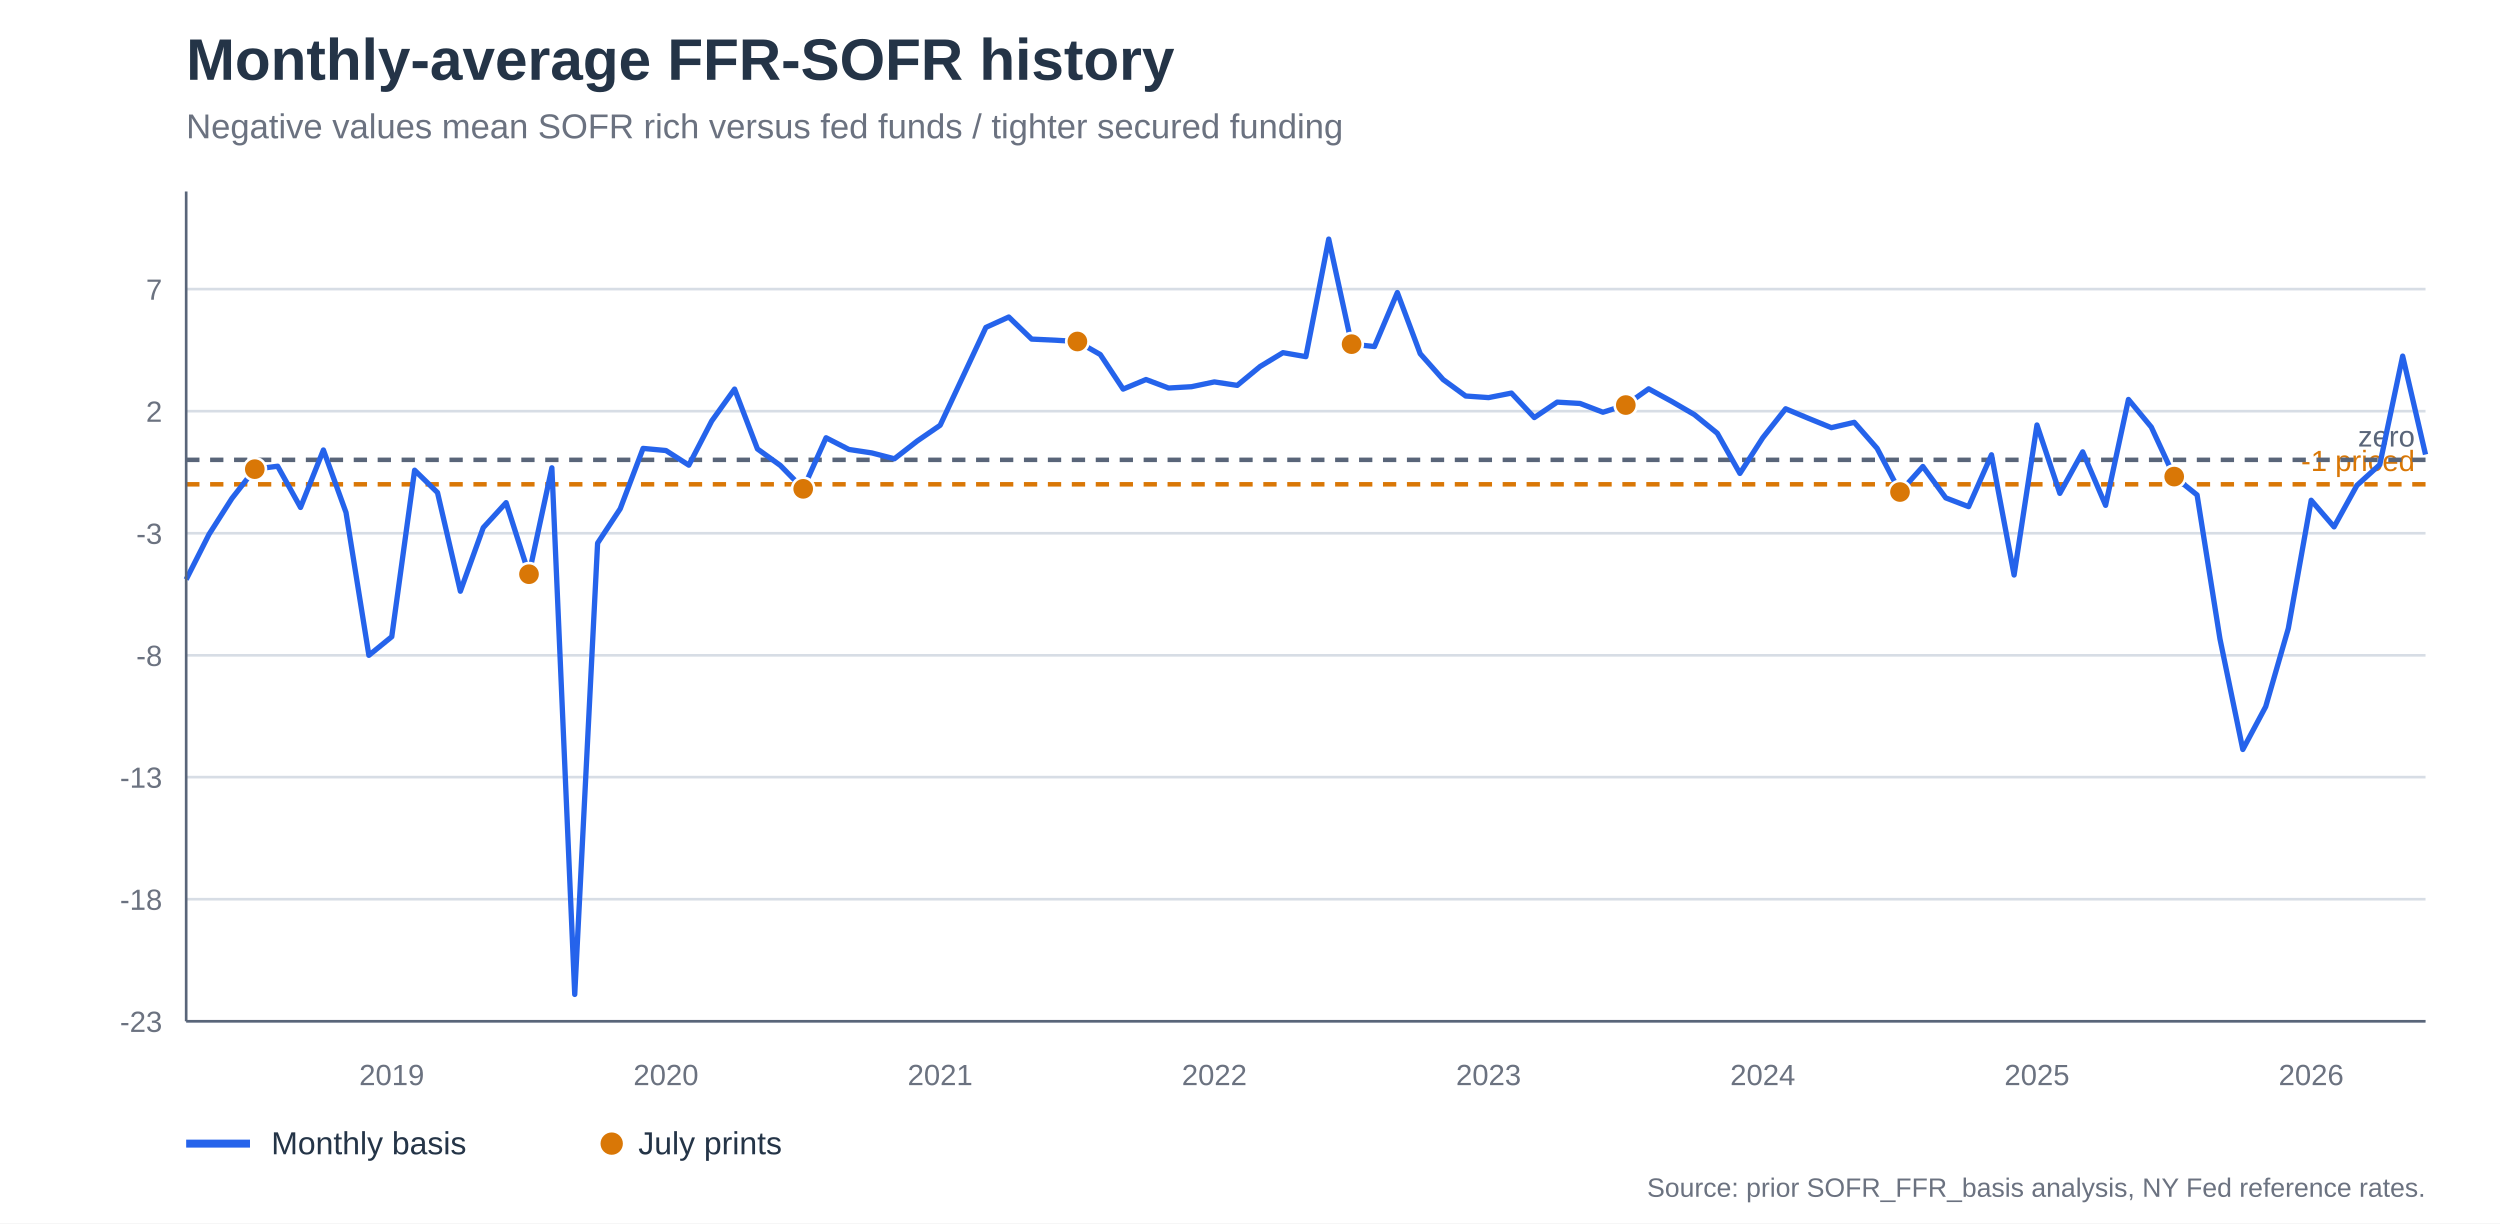
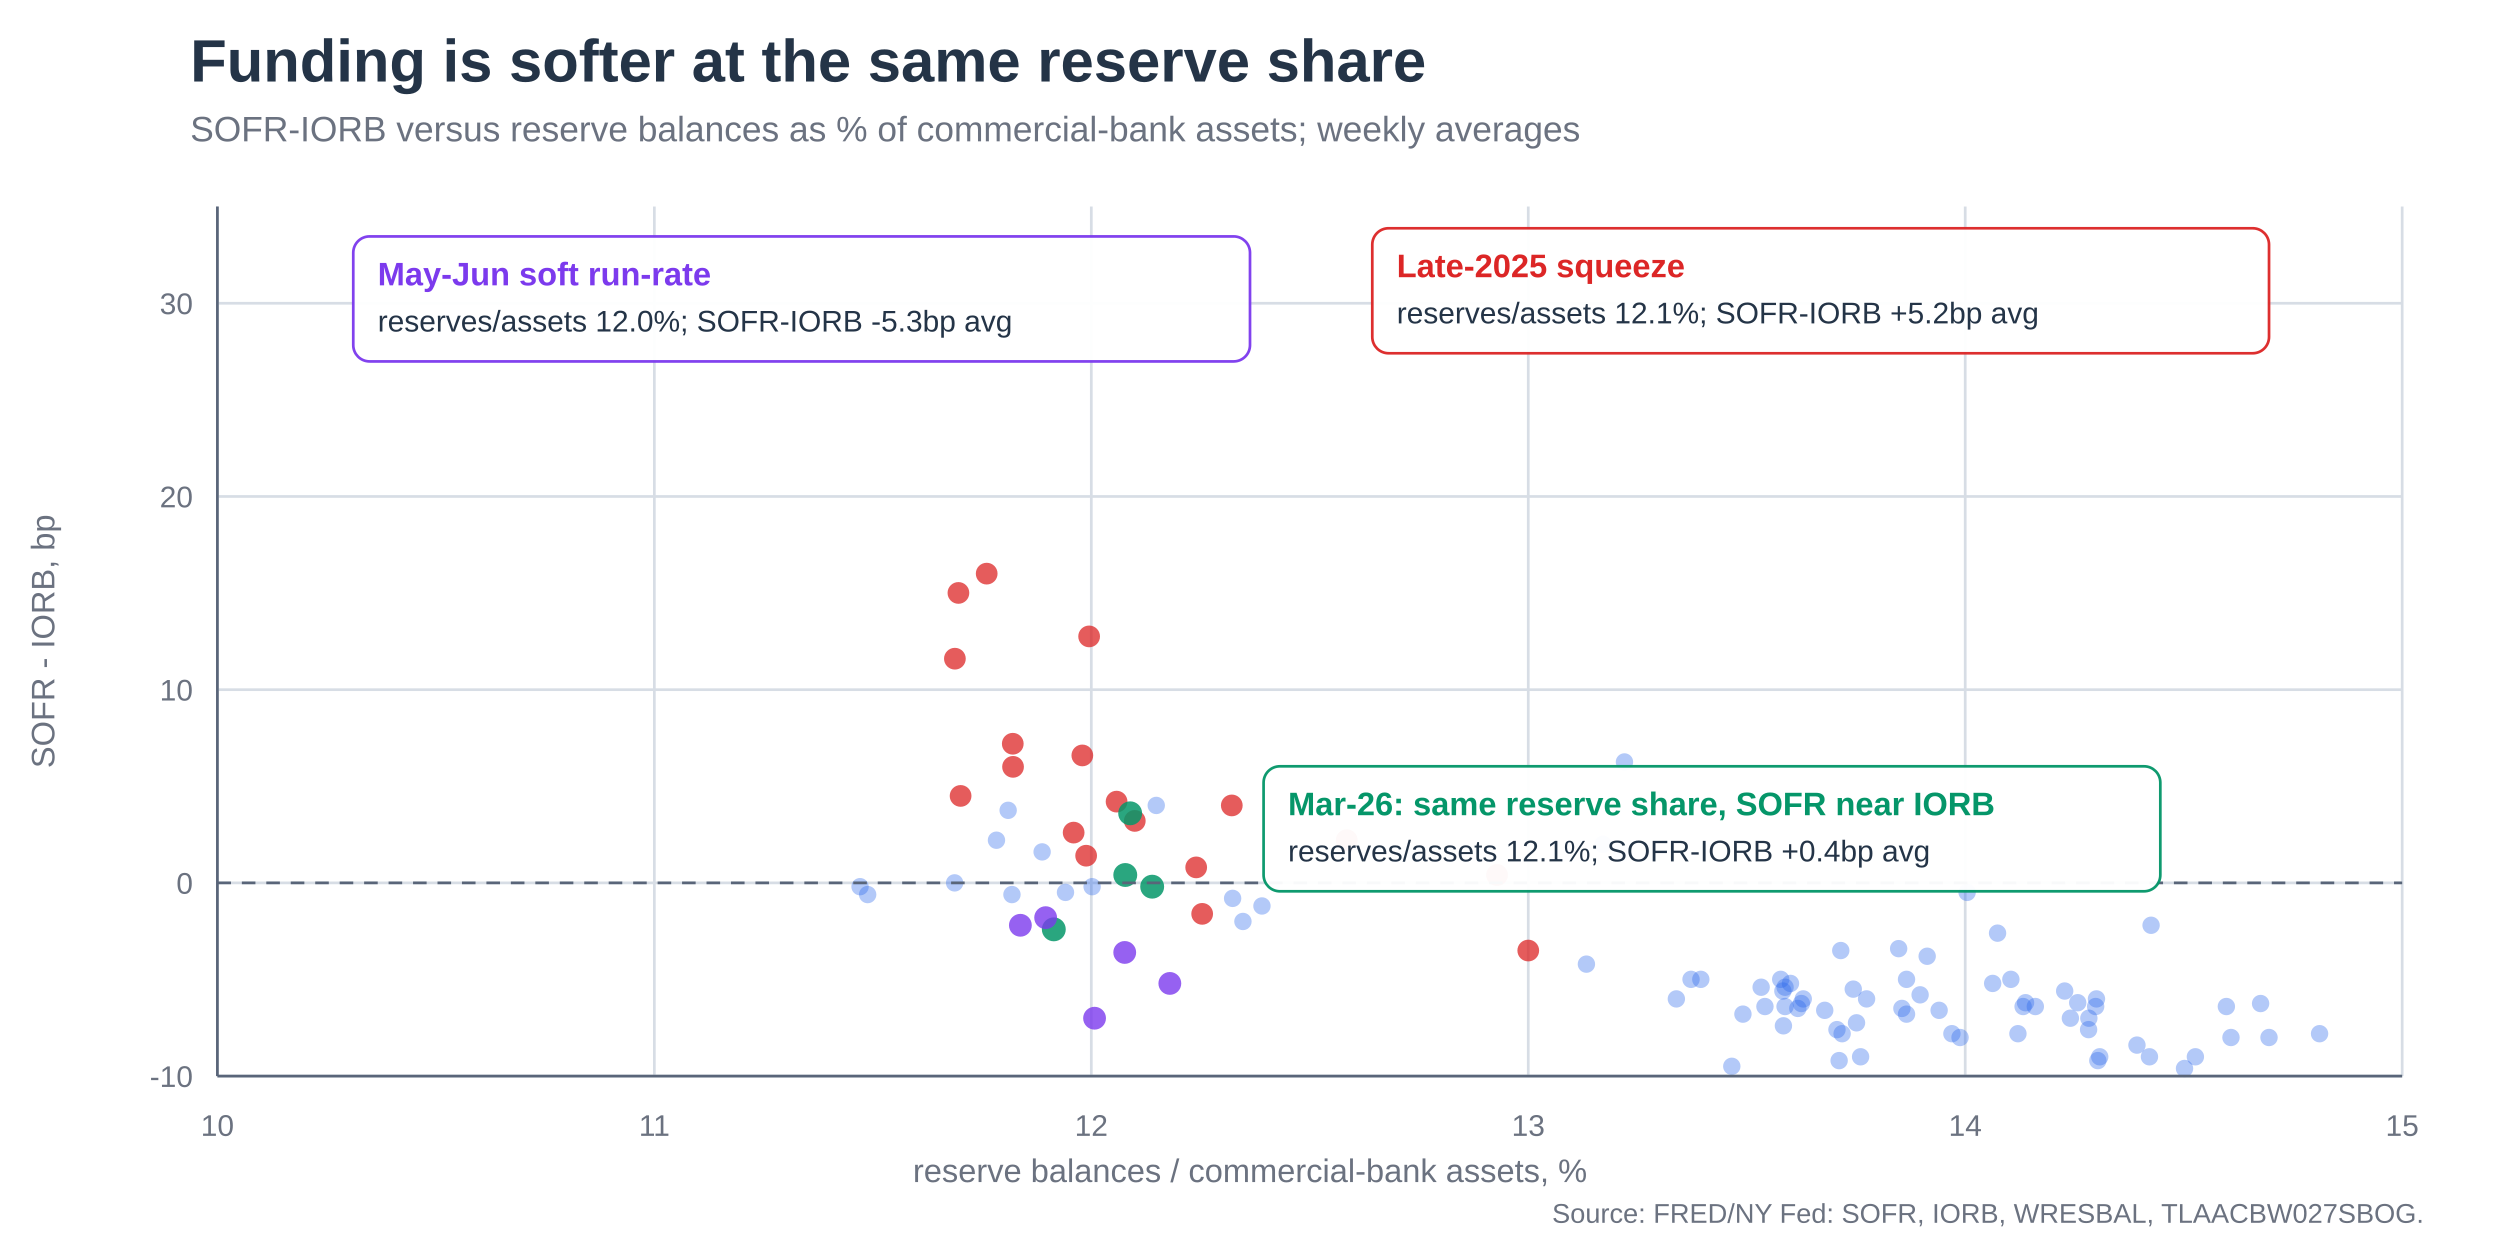
- <svg xmlns="http://www.w3.org/2000/svg" width="940" height="460" viewBox="0 0 940 460">
+ <svg xmlns="http://www.w3.org/2000/svg" width="920" height="460" viewBox="0 0 920 460">
  <rect width="100%" height="100%" fill="white" />
-   <text x="70" y="30" font-family="Arial, sans-serif" font-size="22" font-weight="700" fill="#243447">Monthly-average FFR-SOFR history</text>
-   <text x="70" y="52" font-family="Arial, sans-serif" font-size="13" fill="#6b7280">Negative values mean SOFR rich versus fed funds / tighter secured funding</text>
-   <line x1="70" x2="912" y1="384.0" y2="384.0" stroke="#d7dde5" />
-   <text x="61" y="388.0" text-anchor="end" font-family="Arial, sans-serif" font-size="11" fill="#6b7280">-23</text>
-   <line x1="70" x2="912" y1="338.1" y2="338.1" stroke="#d7dde5" />
-   <text x="61" y="342.1" text-anchor="end" font-family="Arial, sans-serif" font-size="11" fill="#6b7280">-18</text>
-   <line x1="70" x2="912" y1="292.2" y2="292.2" stroke="#d7dde5" />
-   <text x="61" y="296.2" text-anchor="end" font-family="Arial, sans-serif" font-size="11" fill="#6b7280">-13</text>
-   <line x1="70" x2="912" y1="246.4" y2="246.4" stroke="#d7dde5" />
-   <text x="61" y="250.4" text-anchor="end" font-family="Arial, sans-serif" font-size="11" fill="#6b7280">-8</text>
-   <line x1="70" x2="912" y1="200.5" y2="200.5" stroke="#d7dde5" />
-   <text x="61" y="204.5" text-anchor="end" font-family="Arial, sans-serif" font-size="11" fill="#6b7280">-3</text>
-   <line x1="70" x2="912" y1="154.6" y2="154.6" stroke="#d7dde5" />
-   <text x="61" y="158.6" text-anchor="end" font-family="Arial, sans-serif" font-size="11" fill="#6b7280">2</text>
-   <line x1="70" x2="912" y1="108.7" y2="108.7" stroke="#d7dde5" />
-   <text x="61" y="112.7" text-anchor="end" font-family="Arial, sans-serif" font-size="11" fill="#6b7280">7</text>
-   <line x1="70" x2="912" y1="182.1" y2="182.1" stroke="#d97706" stroke-width="1.7" stroke-dasharray="5 4" />
-   <text x="908" y="177.1" text-anchor="end" font-family="Arial, sans-serif" font-size="11" fill="#d97706">-1 priced</text>
-   <line x1="70" x2="912" y1="172.9" y2="172.9" stroke="#596579" stroke-width="1.7" stroke-dasharray="5 4" />
-   <text x="908" y="167.9" text-anchor="end" font-family="Arial, sans-serif" font-size="11" fill="#596579">zero</text>
-   <path d="M70.0,217.9 L78.6,200.9 L87.2,187.4 L95.8,176.4 L104.4,175.3 L113.0,190.8 L121.6,169.2 L130.1,192.7 L138.7,246.4 L147.3,239.4 L155.9,176.8 L164.5,185.2 L173.1,222.3 L181.7,198.4 L190.3,189.0 L198.9,215.9 L207.5,175.9 L216.1,373.9 L224.7,204.2 L233.2,191.3 L241.8,168.6 L250.4,169.4 L259.0,174.9 L267.6,158.3 L276.2,146.3 L284.8,168.8 L293.4,175.0 L302.0,183.8 L310.6,164.6 L319.2,169.0 L327.8,170.3 L336.3,172.5 L344.9,165.8 L353.5,159.9 L362.1,141.5 L370.7,123.1 L379.3,119.2 L387.9,127.5 L396.5,127.9 L405.1,128.4 L413.7,133.3 L422.3,146.3 L430.9,142.7 L439.4,145.9 L448.0,145.4 L456.6,143.6 L465.2,144.9 L473.8,137.8 L482.4,132.6 L491.0,134.1 L499.6,89.9 L508.2,129.4 L516.8,130.3 L525.4,110.0 L534.0,133.0 L542.6,142.7 L551.1,148.9 L559.7,149.5 L568.3,147.8 L576.9,157.0 L585.5,151.2 L594.1,151.7 L602.7,155.0 L611.3,152.3 L619.9,146.2 L628.5,150.9 L637.1,155.9 L645.7,162.9 L654.2,178.0 L662.8,164.6 L671.4,153.7 L680.0,157.3 L688.6,160.8 L697.2,158.8 L705.8,168.6 L714.4,185.0 L723.0,175.4 L731.6,187.2 L740.2,190.5 L748.8,171.0 L757.3,216.2 L765.9,159.8 L774.5,185.5 L783.1,169.9 L791.7,190.0 L800.3,150.2 L808.9,160.6 L817.5,179.2 L826.1,186.1 L834.7,240.2 L843.3,281.8 L851.9,265.7 L860.4,236.3 L869.0,188.1 L877.6,198.1 L886.2,182.5 L894.8,174.7 L903.4,133.9 L912.0,170.9" fill="none" stroke="#2563eb" stroke-width="2" stroke-linejoin="round" />
-   <circle cx="95.8" cy="176.4" r="4.2" fill="#d97706" stroke="white" stroke-width="1" />
-   <circle cx="198.9" cy="215.9" r="4.2" fill="#d97706" stroke="white" stroke-width="1" />
-   <circle cx="302.0" cy="183.8" r="4.2" fill="#d97706" stroke="white" stroke-width="1" />
-   <circle cx="405.1" cy="128.4" r="4.2" fill="#d97706" stroke="white" stroke-width="1" />
-   <circle cx="508.2" cy="129.4" r="4.2" fill="#d97706" stroke="white" stroke-width="1" />
-   <circle cx="611.3" cy="152.3" r="4.2" fill="#d97706" stroke="white" stroke-width="1" />
-   <circle cx="714.4" cy="185.0" r="4.2" fill="#d97706" stroke="white" stroke-width="1" />
-   <circle cx="817.5" cy="179.2" r="4.2" fill="#d97706" stroke="white" stroke-width="1" />
-   <text x="147.3" y="408" text-anchor="middle" font-family="Arial, sans-serif" font-size="11" fill="#6b7280">2019</text>
-   <text x="250.4" y="408" text-anchor="middle" font-family="Arial, sans-serif" font-size="11" fill="#6b7280">2020</text>
-   <text x="353.5" y="408" text-anchor="middle" font-family="Arial, sans-serif" font-size="11" fill="#6b7280">2021</text>
-   <text x="456.6" y="408" text-anchor="middle" font-family="Arial, sans-serif" font-size="11" fill="#6b7280">2022</text>
-   <text x="559.7" y="408" text-anchor="middle" font-family="Arial, sans-serif" font-size="11" fill="#6b7280">2023</text>
-   <text x="662.8" y="408" text-anchor="middle" font-family="Arial, sans-serif" font-size="11" fill="#6b7280">2024</text>
-   <text x="765.9" y="408" text-anchor="middle" font-family="Arial, sans-serif" font-size="11" fill="#6b7280">2025</text>
-   <text x="869.0" y="408" text-anchor="middle" font-family="Arial, sans-serif" font-size="11" fill="#6b7280">2026</text>
-   <line x1="70" x2="912" y1="384" y2="384" stroke="#596579" />
-   <line x1="70" x2="70" y1="72" y2="384" stroke="#596579" />
-   <line x1="70" x2="94" y1="430" y2="430" stroke="#2563eb" stroke-width="3" />
-   <text x="102" y="434" font-family="Arial, sans-serif" font-size="12" fill="#243447">Monthly basis</text>
-   <circle cx="230" cy="430" r="4.2" fill="#d97706" />
-   <text x="240" y="434" font-family="Arial, sans-serif" font-size="12" fill="#243447">July prints</text>
-   <text x="912" y="450" text-anchor="end" font-family="Arial, sans-serif" font-size="10" fill="#6b7280">Source: prior SOFR_FFR_basis analysis, NY Fed reference rates.</text>
+   <text x="70" y="30" font-family="Arial, sans-serif" font-size="22" font-weight="700" fill="#243447">Funding is softer at the same reserve share</text>
+   <text x="70" y="52" font-family="Arial, sans-serif" font-size="13" fill="#6b7280">SOFR-IORB versus reserve balances as % of commercial-bank assets; weekly averages</text>
+   <line x1="80.0" x2="80.0" y1="76" y2="396" stroke="#d7dde5" />
+   <text x="80.0" y="418" text-anchor="middle" font-family="Arial, sans-serif" font-size="11" fill="#6b7280">10</text>
+   <line x1="240.8" x2="240.8" y1="76" y2="396" stroke="#d7dde5" />
+   <text x="240.8" y="418" text-anchor="middle" font-family="Arial, sans-serif" font-size="11" fill="#6b7280">11</text>
+   <line x1="401.6" x2="401.6" y1="76" y2="396" stroke="#d7dde5" />
+   <text x="401.6" y="418" text-anchor="middle" font-family="Arial, sans-serif" font-size="11" fill="#6b7280">12</text>
+   <line x1="562.4" x2="562.4" y1="76" y2="396" stroke="#d7dde5" />
+   <text x="562.4" y="418" text-anchor="middle" font-family="Arial, sans-serif" font-size="11" fill="#6b7280">13</text>
+   <line x1="723.2" x2="723.2" y1="76" y2="396" stroke="#d7dde5" />
+   <text x="723.2" y="418" text-anchor="middle" font-family="Arial, sans-serif" font-size="11" fill="#6b7280">14</text>
+   <line x1="884.0" x2="884.0" y1="76" y2="396" stroke="#d7dde5" />
+   <text x="884.0" y="418" text-anchor="middle" font-family="Arial, sans-serif" font-size="11" fill="#6b7280">15</text>
+   <line x1="80" x2="884" y1="396.0" y2="396.0" stroke="#d7dde5" />
+   <text x="71" y="400.0" text-anchor="end" font-family="Arial, sans-serif" font-size="11" fill="#6b7280">-10</text>
+   <line x1="80" x2="884" y1="324.9" y2="324.9" stroke="#d7dde5" />
+   <text x="71" y="328.9" text-anchor="end" font-family="Arial, sans-serif" font-size="11" fill="#6b7280">0</text>
+   <line x1="80" x2="884" y1="253.8" y2="253.8" stroke="#d7dde5" />
+   <text x="71" y="257.8" text-anchor="end" font-family="Arial, sans-serif" font-size="11" fill="#6b7280">10</text>
+   <line x1="80" x2="884" y1="182.7" y2="182.7" stroke="#d7dde5" />
+   <text x="71" y="186.7" text-anchor="end" font-family="Arial, sans-serif" font-size="11" fill="#6b7280">20</text>
+   <line x1="80" x2="884" y1="111.6" y2="111.6" stroke="#d7dde5" />
+   <text x="71" y="115.6" text-anchor="end" font-family="Arial, sans-serif" font-size="11" fill="#6b7280">30</text>
+   <circle cx="723.9" cy="328.4" r="3.2" fill="#2563eb" opacity="0.35" />
+   <circle cx="831.9" cy="369.3" r="3.2" fill="#2563eb" opacity="0.35" />
+   <circle cx="772.0" cy="390.3" r="3.2" fill="#2563eb" opacity="0.35" />
+   <circle cx="718.3" cy="380.4" r="3.2" fill="#2563eb" opacity="0.35" />
+   <circle cx="772.7" cy="388.9" r="3.2" fill="#2563eb" opacity="0.35" />
+   <circle cx="791.0" cy="388.9" r="3.2" fill="#2563eb" opacity="0.35" />
+   <circle cx="807.9" cy="388.9" r="3.2" fill="#2563eb" opacity="0.35" />
+   <circle cx="821.0" cy="381.8" r="3.2" fill="#2563eb" opacity="0.35" />
+   <circle cx="819.3" cy="370.4" r="3.2" fill="#2563eb" opacity="0.35" />
+   <circle cx="853.6" cy="380.4" r="3.2" fill="#2563eb" opacity="0.35" />
+   <circle cx="835.0" cy="381.8" r="3.2" fill="#2563eb" opacity="0.35" />
+   <circle cx="742.6" cy="380.4" r="3.2" fill="#2563eb" opacity="0.35" />
+   <circle cx="655.3" cy="360.4" r="3.2" fill="#2563eb" opacity="0.35" />
+   <circle cx="768.7" cy="374.7" r="3.2" fill="#2563eb" opacity="0.35" />
+   <circle cx="759.8" cy="364.7" r="3.2" fill="#2563eb" opacity="0.35" />
+   <circle cx="745.4" cy="369.0" r="3.2" fill="#2563eb" opacity="0.35" />
+   <circle cx="733.3" cy="361.9" r="3.2" fill="#2563eb" opacity="0.35" />
+   <circle cx="771.2" cy="370.4" r="3.2" fill="#2563eb" opacity="0.35" />
+   <circle cx="764.6" cy="369.0" r="3.2" fill="#2563eb" opacity="0.35" />
+   <circle cx="768.6" cy="378.9" r="3.2" fill="#2563eb" opacity="0.35" />
+   <circle cx="744.5" cy="370.4" r="3.2" fill="#2563eb" opacity="0.35" />
+   <circle cx="699.9" cy="371.1" r="3.2" fill="#2563eb" opacity="0.35" />
+   <circle cx="749.0" cy="370.4" r="3.2" fill="#2563eb" opacity="0.35" />
+   <circle cx="740.0" cy="360.4" r="3.2" fill="#2563eb" opacity="0.35" />
+   <circle cx="641.4" cy="373.2" r="3.2" fill="#2563eb" opacity="0.35" />
+   <circle cx="589.9" cy="310.7" r="3.2" fill="#2563eb" opacity="0.35" />
+   <circle cx="656.9" cy="370.4" r="3.2" fill="#2563eb" opacity="0.35" />
+   <circle cx="662.9" cy="369.3" r="3.2" fill="#2563eb" opacity="0.35" />
+   <circle cx="671.5" cy="371.8" r="3.2" fill="#2563eb" opacity="0.35" />
+   <circle cx="677.9" cy="380.4" r="3.2" fill="#2563eb" opacity="0.35" />
+   <circle cx="706.6" cy="366.1" r="3.2" fill="#2563eb" opacity="0.35" />
+   <circle cx="686.9" cy="367.6" r="3.2" fill="#2563eb" opacity="0.35" />
+   <circle cx="721.3" cy="381.8" r="3.2" fill="#2563eb" opacity="0.35" />
+   <circle cx="676.0" cy="378.9" r="3.2" fill="#2563eb" opacity="0.35" />
+   <circle cx="677.4" cy="349.8" r="3.2" fill="#2563eb" opacity="0.35" />
+   <circle cx="698.7" cy="349.1" r="3.2" fill="#2563eb" opacity="0.35" />
+   <circle cx="709.2" cy="351.9" r="3.2" fill="#2563eb" opacity="0.35" />
+   <circle cx="683.2" cy="376.4" r="3.2" fill="#2563eb" opacity="0.35" />
+   <circle cx="597.8" cy="280.4" r="3.2" fill="#2563eb" opacity="0.35" />
+   <circle cx="676.8" cy="390.3" r="3.2" fill="#2563eb" opacity="0.35" />
+   <circle cx="656.9" cy="363.3" r="3.2" fill="#2563eb" opacity="0.35" />
+   <circle cx="625.9" cy="360.4" r="3.2" fill="#2563eb" opacity="0.35" />
+   <circle cx="656.1" cy="364.7" r="3.2" fill="#2563eb" opacity="0.35" />
+   <circle cx="682.0" cy="364.0" r="3.2" fill="#2563eb" opacity="0.35" />
+   <circle cx="713.6" cy="371.8" r="3.2" fill="#2563eb" opacity="0.35" />
+   <circle cx="701.6" cy="360.4" r="3.2" fill="#2563eb" opacity="0.35" />
+   <circle cx="761.9" cy="374.7" r="3.2" fill="#2563eb" opacity="0.35" />
+   <circle cx="803.9" cy="393.2" r="3.2" fill="#2563eb" opacity="0.35" />
+   <circle cx="786.4" cy="384.6" r="3.2" fill="#2563eb" opacity="0.35" />
+   <circle cx="735.1" cy="343.4" r="3.2" fill="#2563eb" opacity="0.35" />
+   <circle cx="791.6" cy="340.5" r="3.2" fill="#2563eb" opacity="0.35" />
+   <circle cx="771.5" cy="367.6" r="3.2" fill="#2563eb" opacity="0.35" />
+   <circle cx="637.3" cy="392.4" r="3.2" fill="#2563eb" opacity="0.35" />
+   <circle cx="622.3" cy="360.4" r="3.2" fill="#2563eb" opacity="0.35" />
+   <circle cx="616.9" cy="367.6" r="3.2" fill="#2563eb" opacity="0.35" />
+   <circle cx="656.3" cy="377.5" r="3.2" fill="#2563eb" opacity="0.35" />
+   <circle cx="684.7" cy="388.9" r="3.2" fill="#2563eb" opacity="0.35" />
+   <circle cx="596.6" cy="313.5" r="3.2" fill="#2563eb" opacity="0.35" />
+   <circle cx="661.6" cy="371.1" r="3.2" fill="#2563eb" opacity="0.35" />
+   <circle cx="701.6" cy="373.2" r="3.2" fill="#2563eb" opacity="0.35" />
+   <circle cx="663.6" cy="367.6" r="3.2" fill="#2563eb" opacity="0.35" />
+   <circle cx="658.9" cy="361.9" r="3.2" fill="#2563eb" opacity="0.35" />
+   <circle cx="648.1" cy="363.3" r="3.2" fill="#2563eb" opacity="0.35" />
+   <circle cx="649.5" cy="370.4" r="3.2" fill="#2563eb" opacity="0.35" />
+   <circle cx="583.8" cy="354.8" r="3.2" fill="#2563eb" opacity="0.35" />
+   <circle cx="562.4" cy="349.8" r="4.0" fill="#dc2626" opacity="0.75" />
+   <circle cx="550.9" cy="322.0" r="4.0" fill="#dc2626" opacity="0.75" />
+   <circle cx="495.6" cy="309.2" r="4.0" fill="#dc2626" opacity="0.75" />
+   <circle cx="442.4" cy="336.3" r="4.0" fill="#dc2626" opacity="0.75" />
+   <circle cx="417.6" cy="302.1" r="4.0" fill="#dc2626" opacity="0.75" />
+   <circle cx="440.2" cy="319.2" r="4.0" fill="#dc2626" opacity="0.75" />
+   <circle cx="453.3" cy="296.4" r="4.0" fill="#dc2626" opacity="0.75" />
+   <circle cx="398.3" cy="278.0" r="4.0" fill="#dc2626" opacity="0.75" />
+   <circle cx="351.4" cy="242.4" r="4.0" fill="#dc2626" opacity="0.75" />
+   <circle cx="363.1" cy="211.1" r="4.0" fill="#dc2626" opacity="0.75" />
+   <circle cx="353.5" cy="292.9" r="4.0" fill="#dc2626" opacity="0.75" />
+   <circle cx="372.8" cy="282.2" r="4.0" fill="#dc2626" opacity="0.75" />
+   <circle cx="372.7" cy="273.7" r="4.0" fill="#dc2626" opacity="0.75" />
+   <circle cx="352.7" cy="218.2" r="4.0" fill="#dc2626" opacity="0.75" />
+   <circle cx="395.1" cy="306.4" r="4.0" fill="#dc2626" opacity="0.75" />
+   <circle cx="410.9" cy="295.0" r="4.0" fill="#dc2626" opacity="0.75" />
+   <circle cx="399.7" cy="314.9" r="4.0" fill="#dc2626" opacity="0.75" />
+   <circle cx="400.8" cy="234.2" r="4.0" fill="#dc2626" opacity="0.75" />
+   <circle cx="425.5" cy="296.4" r="3.2" fill="#2563eb" opacity="0.35" />
+   <circle cx="453.6" cy="330.6" r="3.2" fill="#2563eb" opacity="0.35" />
+   <circle cx="392.1" cy="328.4" r="3.2" fill="#2563eb" opacity="0.35" />
+   <circle cx="351.3" cy="324.9" r="3.2" fill="#2563eb" opacity="0.35" />
+   <circle cx="366.7" cy="309.2" r="3.2" fill="#2563eb" opacity="0.35" />
+   <circle cx="372.4" cy="329.2" r="3.2" fill="#2563eb" opacity="0.35" />
+   <circle cx="371.0" cy="298.2" r="3.2" fill="#2563eb" opacity="0.35" />
+   <circle cx="383.5" cy="313.5" r="3.2" fill="#2563eb" opacity="0.35" />
+   <circle cx="415.9" cy="299.3" r="4.4" fill="#059669" opacity="0.85" />
+   <circle cx="424.0" cy="326.3" r="4.4" fill="#059669" opacity="0.85" />
+   <circle cx="414.1" cy="322.0" r="4.4" fill="#059669" opacity="0.85" />
+   <circle cx="387.8" cy="342.0" r="4.4" fill="#059669" opacity="0.85" />
+   <circle cx="401.9" cy="326.3" r="3.2" fill="#2563eb" opacity="0.35" />
+   <circle cx="457.4" cy="339.1" r="3.2" fill="#2563eb" opacity="0.35" />
+   <circle cx="464.4" cy="333.4" r="3.2" fill="#2563eb" opacity="0.35" />
+   <circle cx="319.3" cy="329.2" r="3.2" fill="#2563eb" opacity="0.35" />
+   <circle cx="316.5" cy="326.3" r="3.2" fill="#2563eb" opacity="0.35" />
+   <circle cx="384.8" cy="337.7" r="4.2" fill="#7c3aed" opacity="0.80" />
+   <circle cx="430.5" cy="361.9" r="4.2" fill="#7c3aed" opacity="0.80" />
+   <circle cx="402.8" cy="374.7" r="4.2" fill="#7c3aed" opacity="0.80" />
+   <circle cx="375.5" cy="340.5" r="4.2" fill="#7c3aed" opacity="0.80" />
+   <circle cx="413.9" cy="350.5" r="4.2" fill="#7c3aed" opacity="0.80" />
+   <line x1="80" x2="884" y1="324.9" y2="324.9" stroke="#596579" stroke-dasharray="5 4" />
+   <rect x="505" y="84" width="330" height="46" rx="6" fill="white" stroke="#dc2626" opacity="0.96" />
+   <text x="514" y="102" font-family="Arial, sans-serif" font-size="12" font-weight="700" fill="#dc2626">Late-2025 squeeze</text>
+   <text x="514" y="119" font-family="Arial, sans-serif" font-size="11" fill="#243447">reserves/assets 12.1%; SOFR-IORB +5.2bp avg</text>
+   <rect x="465" y="282" width="330" height="46" rx="6" fill="white" stroke="#059669" opacity="0.96" />
+   <text x="474" y="300" font-family="Arial, sans-serif" font-size="12" font-weight="700" fill="#059669">Mar-26: same reserve share, SOFR near IORB</text>
+   <text x="474" y="317" font-family="Arial, sans-serif" font-size="11" fill="#243447">reserves/assets 12.1%; SOFR-IORB +0.4bp avg</text>
+   <rect x="130" y="87" width="330" height="46" rx="6" fill="white" stroke="#7c3aed" opacity="0.96" />
+   <text x="139" y="105" font-family="Arial, sans-serif" font-size="12" font-weight="700" fill="#7c3aed">May-Jun soft run-rate</text>
+   <text x="139" y="122" font-family="Arial, sans-serif" font-size="11" fill="#243447">reserves/assets 12.0%; SOFR-IORB -5.3bp avg</text>
+   <line x1="80" x2="884" y1="396" y2="396" stroke="#596579" />
+   <line x1="80" x2="80" y1="76" y2="396" stroke="#596579" />
+   <text x="460.0" y="435" text-anchor="middle" font-family="Arial, sans-serif" font-size="12" fill="#6b7280">reserve balances / commercial-bank assets, %</text>
+   <text transform="translate(20,236.0) rotate(-90)" text-anchor="middle" font-family="Arial, sans-serif" font-size="12" fill="#6b7280">SOFR - IORB, bp</text>
+   <text x="892" y="450" text-anchor="end" font-family="Arial, sans-serif" font-size="10" fill="#6b7280">Source: FRED/NY Fed: SOFR, IORB, WRESBAL, TLAACBW027SBOG.</text>
</svg>
